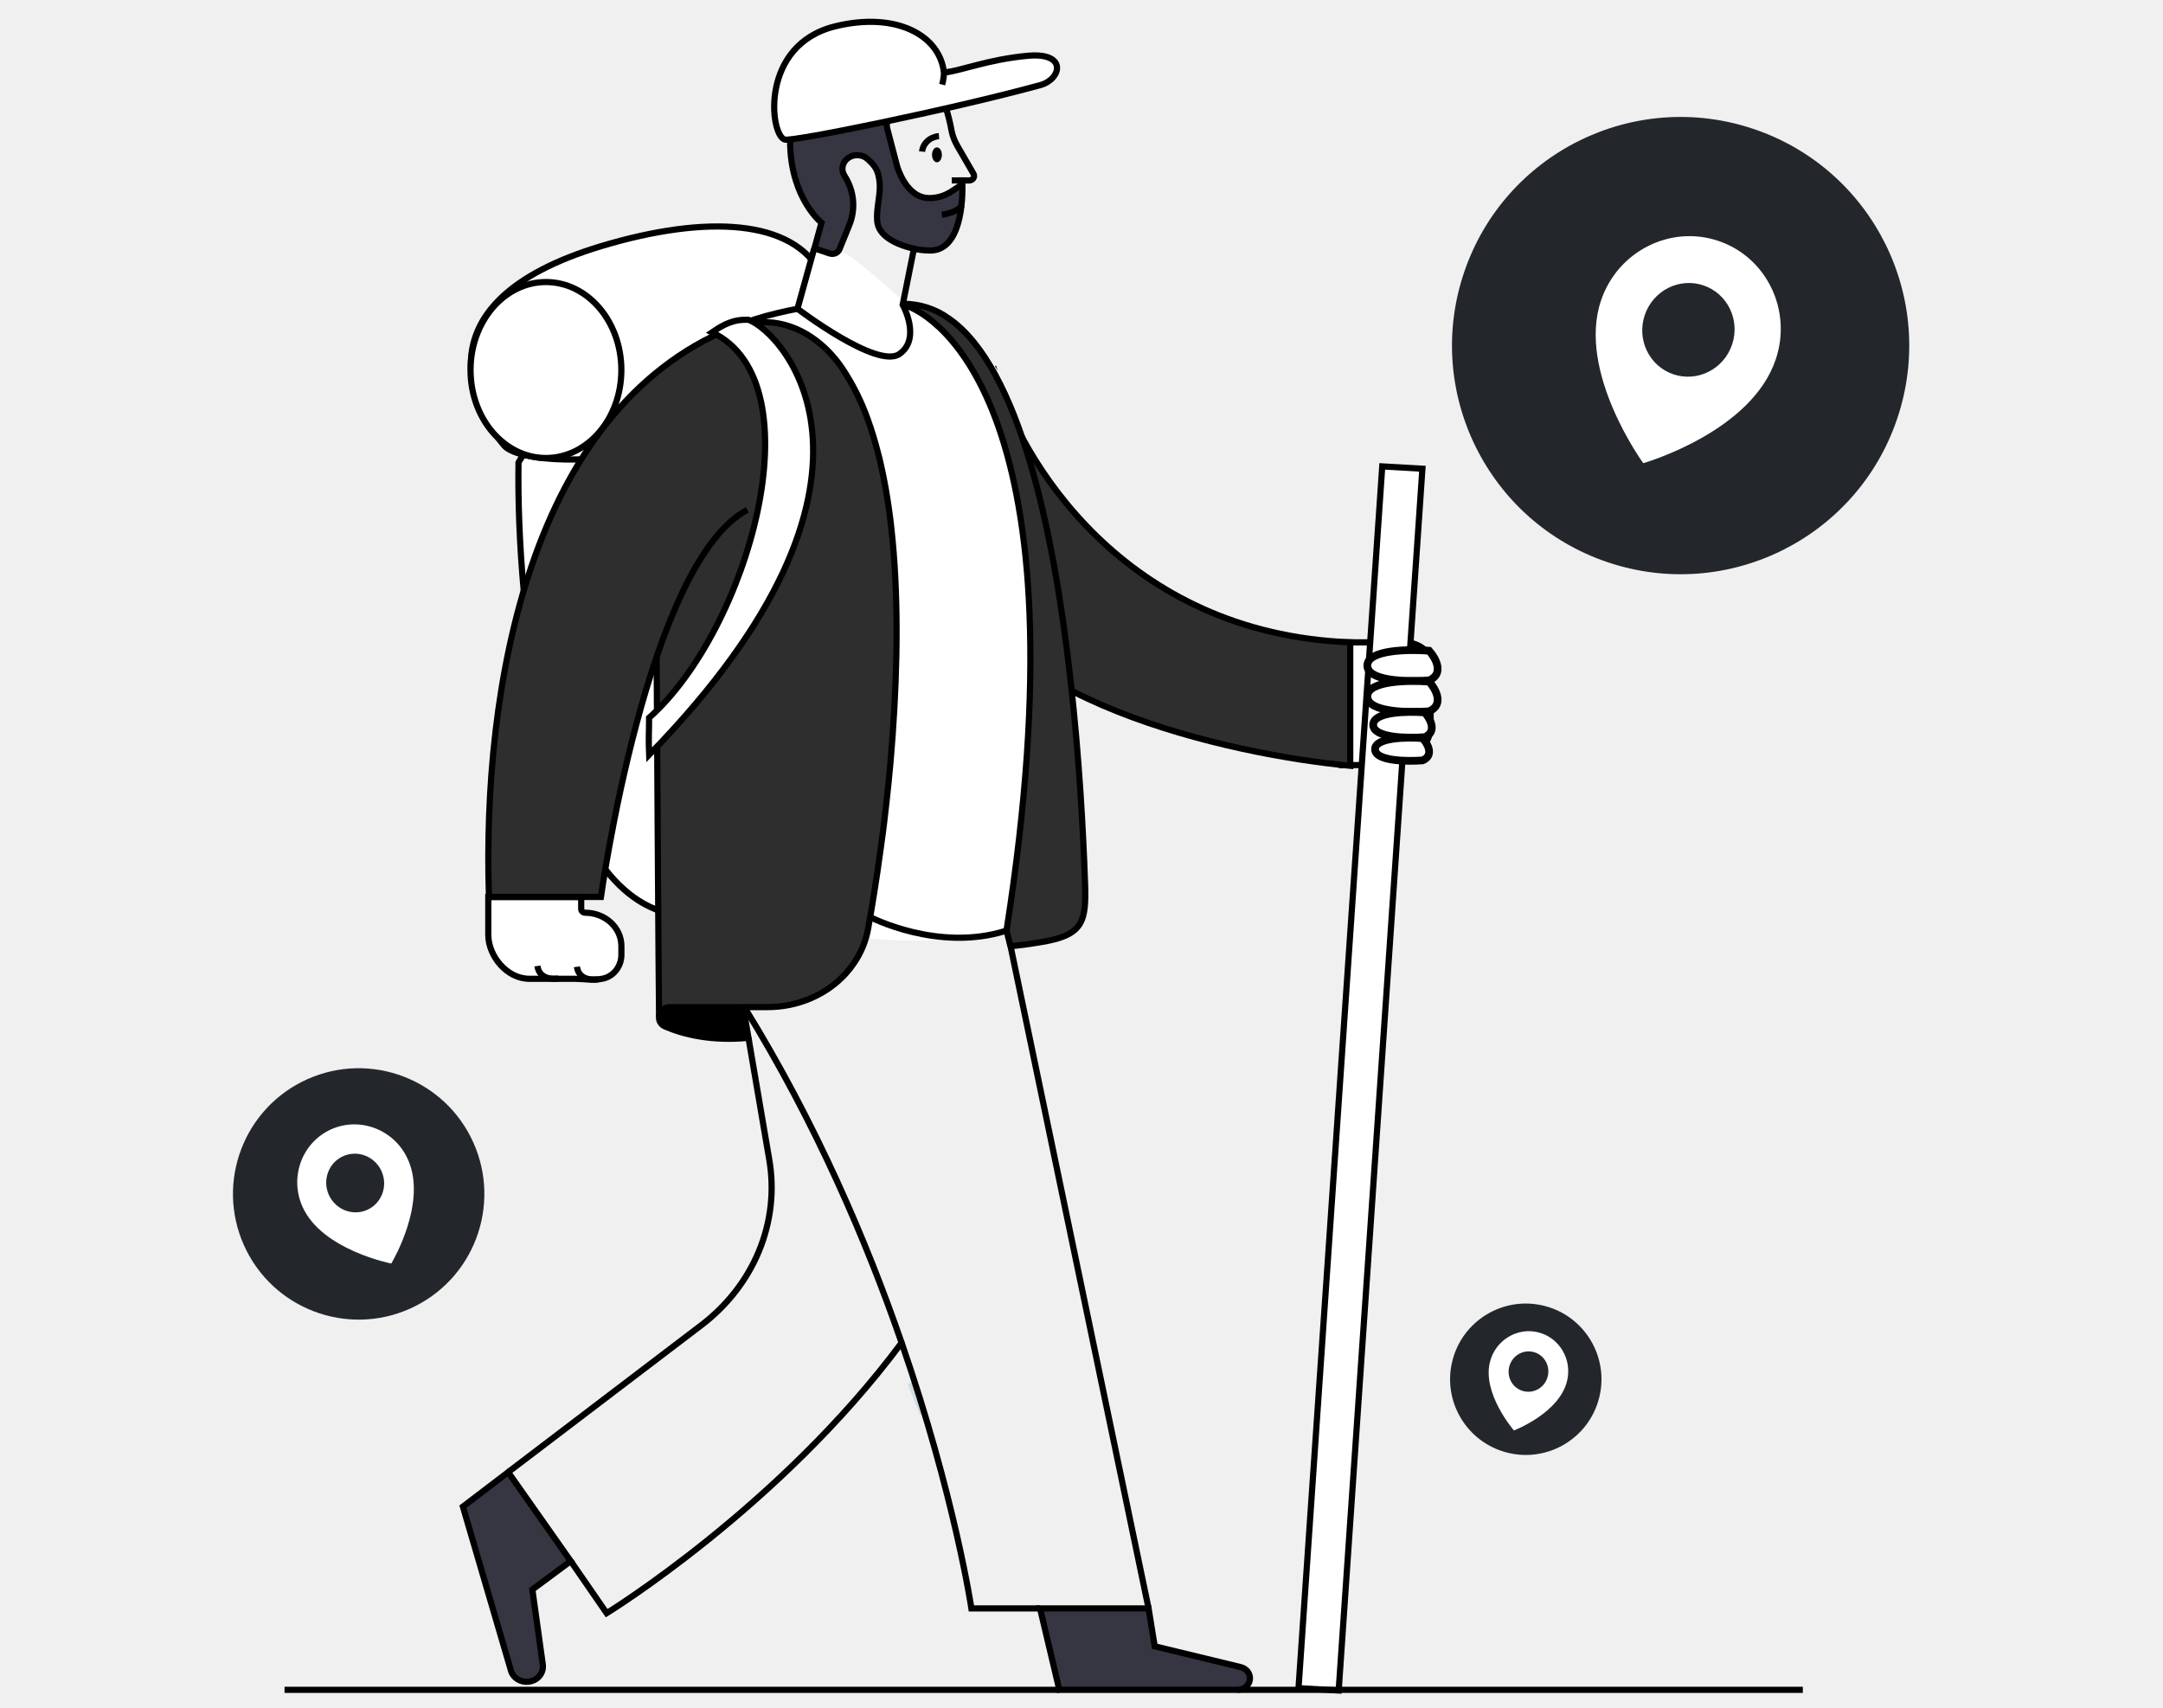
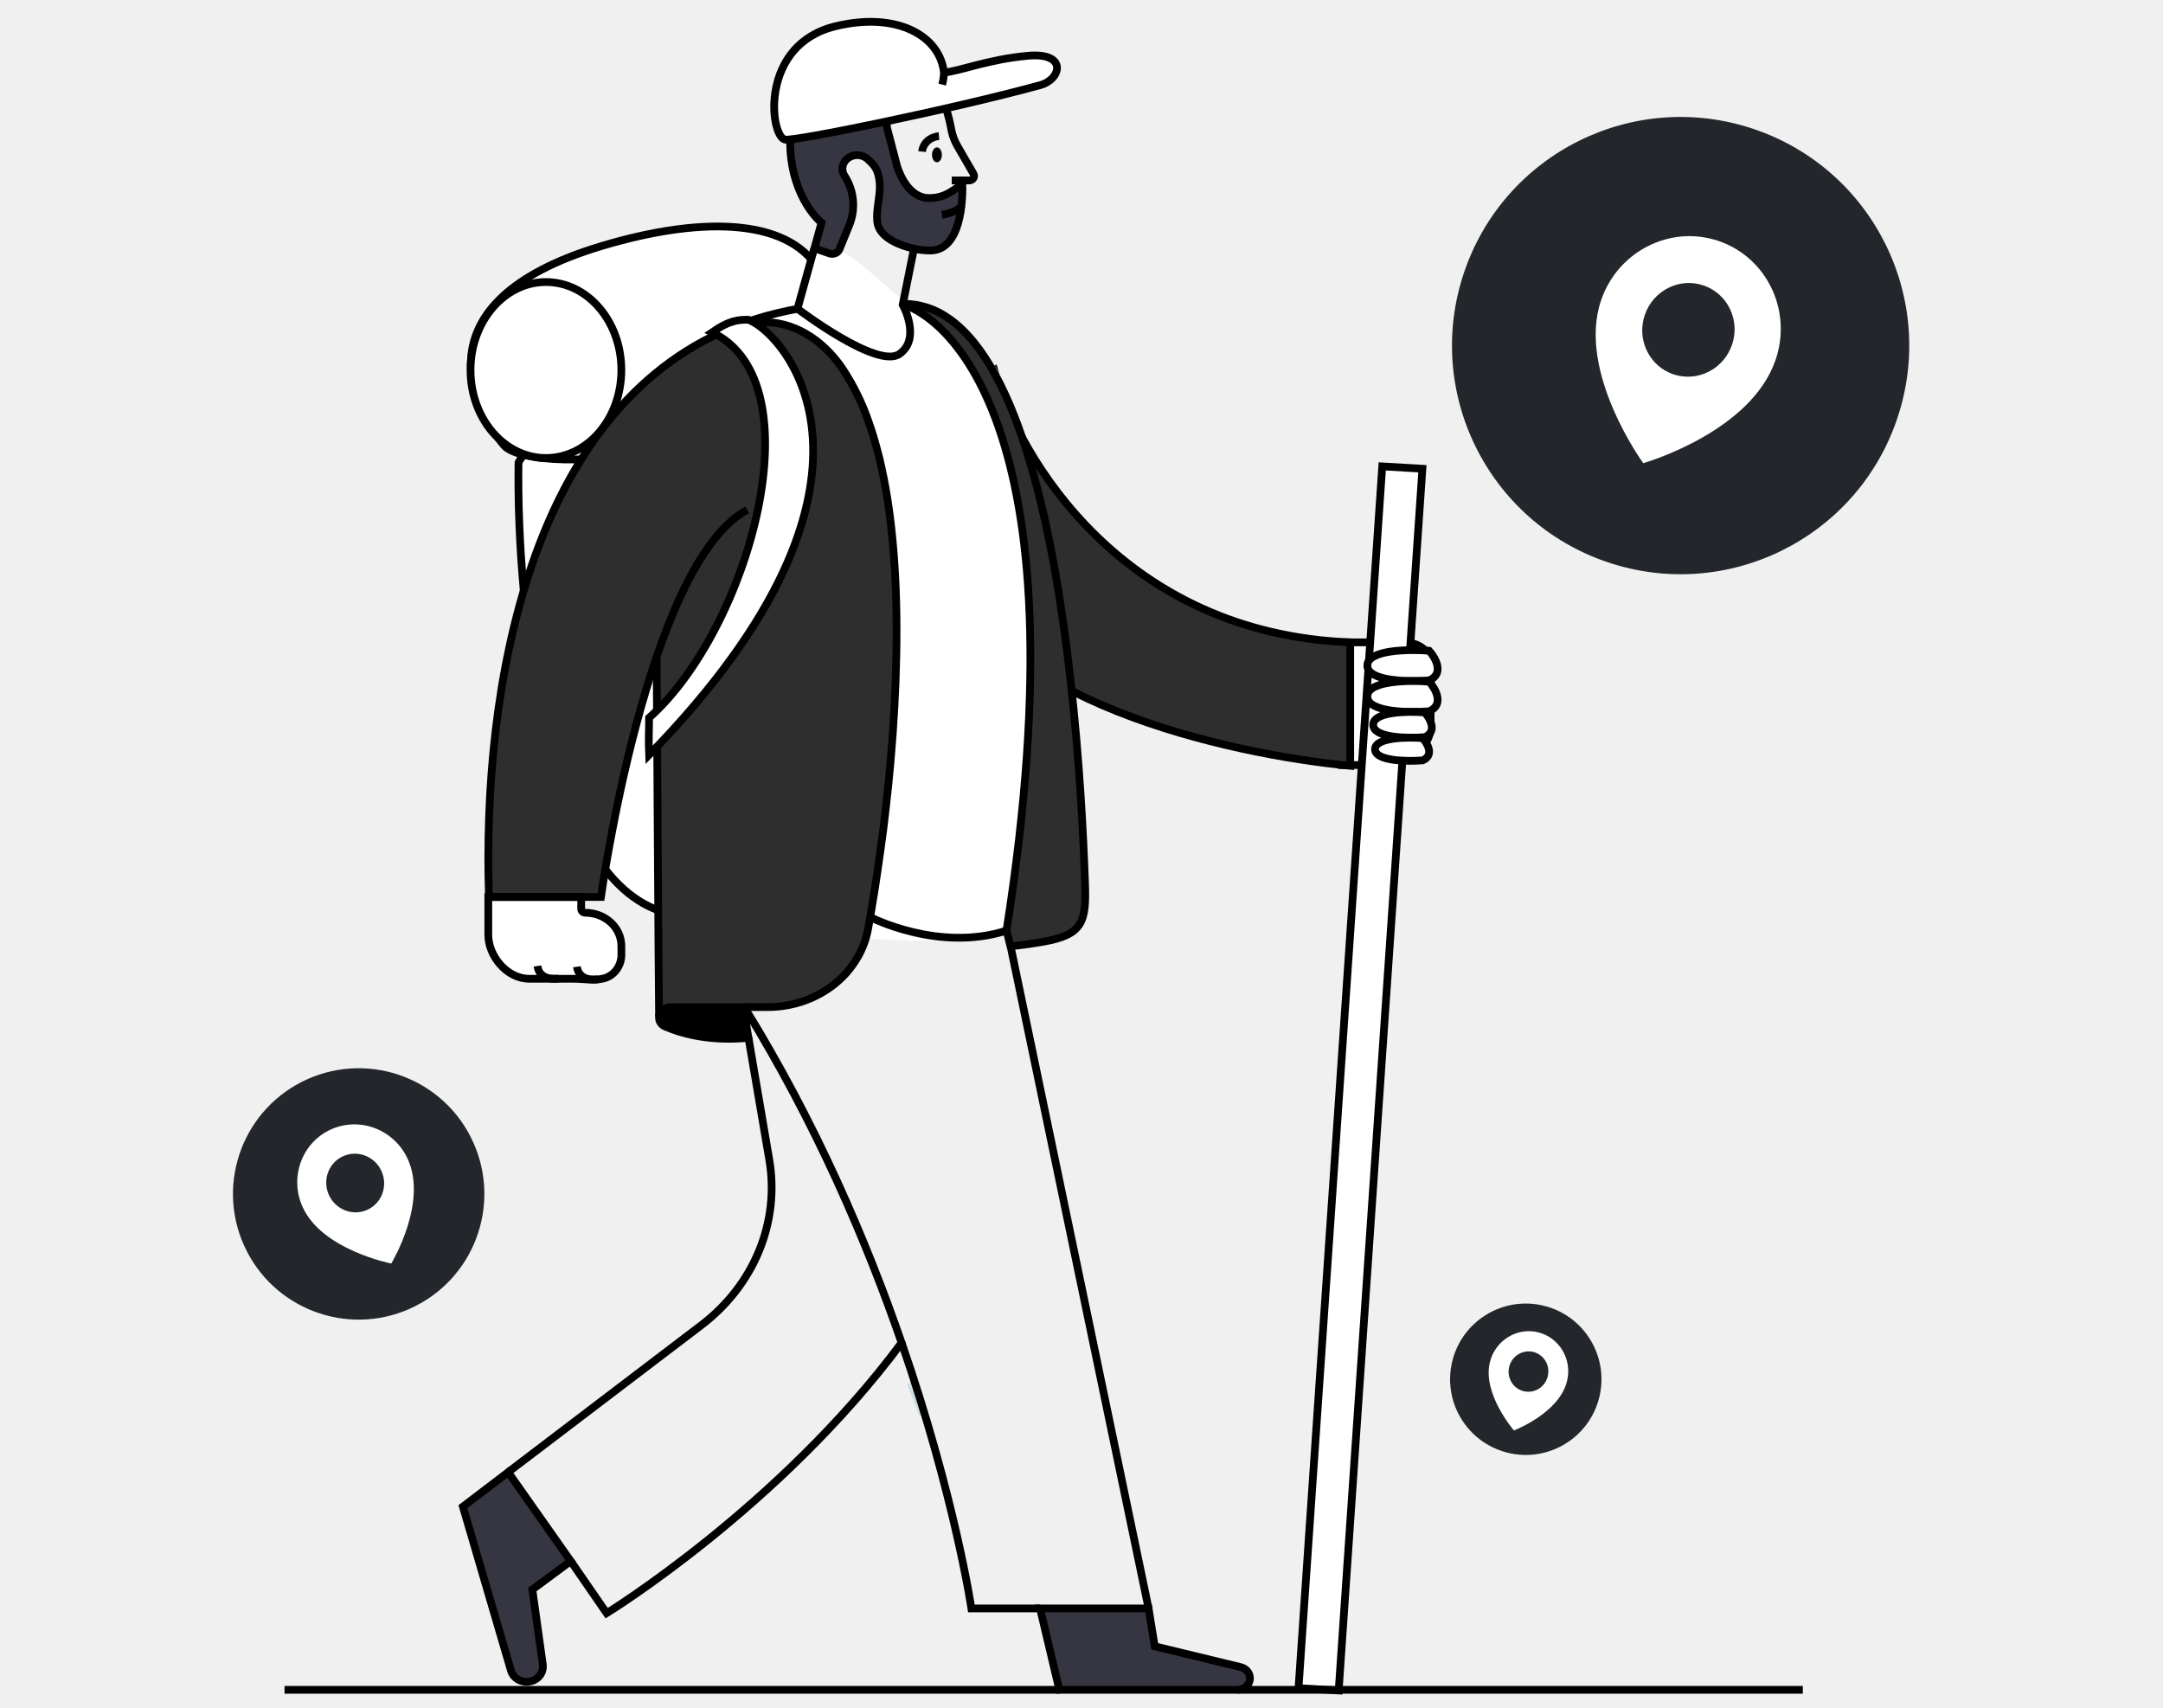
<svg xmlns="http://www.w3.org/2000/svg" width="280" height="221" viewBox="0 0 280 221" fill="none">
-   <path d="M87.916 118.46C70.593 116.491 66.835 78.579 67.121 59.869C67.994 58.194 72.834 52.425 85.21 42.755C100.68 30.669 121.278 86.204 121.31 88.681C121.342 91.157 109.57 120.92 87.916 118.46Z" fill="white" stroke="black" stroke-width="0.8" />
-   <path d="M77.866 31.849C91.45 27.771 102.67 28.372 106.291 35.431C106.291 60.509 68.801 61.838 65.248 57.659C61.695 53.479 53.317 39.219 77.866 31.849Z" fill="white" stroke="black" stroke-width="0.8" />
-   <ellipse cx="70.672" cy="47.896" rx="9.762" ry="11.389" fill="white" stroke="black" stroke-width="0.8" />
-   <path d="M179.026 99.032L173.713 99.032L173.588 83.149C175.542 83.149 179.352 83.151 180.59 83.149L181.85 83.149C183.325 83.149 184.816 83.983 185.169 85.346C185.465 86.502 185.194 87.725 185.194 88.887L185.194 94.134C185.194 96.838 181.961 99.032 179.026 99.032Z" fill="white" stroke="black" stroke-width="0.8" stroke-miterlimit="10" />
-   <rect width="5.208" height="158.521" transform="matrix(-0.998308 -0.0581391 -0.0683776 0.99766 184.131 60.6732)" fill="white" stroke="black" stroke-width="0.8" stroke-miterlimit="10" />
+   <path d="M87.916 118.46C70.593 116.491 66.835 78.579 67.121 59.869C67.994 58.194 72.834 52.425 85.21 42.755C100.68 30.669 121.278 86.204 121.31 88.681C121.342 91.157 109.57 120.92 87.916 118.46Z" fill="white" stroke="black" strokeWidth="0.8" />
+   <path d="M77.866 31.849C91.45 27.771 102.67 28.372 106.291 35.431C106.291 60.509 68.801 61.838 65.248 57.659C61.695 53.479 53.317 39.219 77.866 31.849Z" fill="white" stroke="black" strokeWidth="0.8" />
+   <ellipse cx="70.672" cy="47.896" rx="9.762" ry="11.389" fill="white" stroke="black" strokeWidth="0.8" />
+   <path d="M179.026 99.032L173.713 99.032L173.588 83.149C175.542 83.149 179.352 83.151 180.59 83.149L181.85 83.149C183.325 83.149 184.816 83.983 185.169 85.346C185.465 86.502 185.194 87.725 185.194 88.887L185.194 94.134C185.194 96.838 181.961 99.032 179.026 99.032Z" fill="white" stroke="black" strokeWidth="0.8" stroke-miterlimit="10" />
+   <rect width="5.208" height="158.521" transform="matrix(-0.998308 -0.0581391 -0.0683776 0.99766 184.131 60.6732)" fill="white" stroke="black" strokeWidth="0.8" stroke-miterlimit="10" />
  <path d="M177 86.152C177 84.104 182.334 84.019 185 84.232C185.834 85.153 187 87.209 185 88.073C182.334 88.286 177 88.201 177 86.152Z" fill="white" stroke="black" />
  <path d="M177 90.152C177 88.104 182.334 88.019 185 88.232C185.834 89.153 187 91.209 185 92.073C182.334 92.286 177 92.201 177 90.152Z" fill="white" stroke="black" />
  <path d="M177.758 93.819C177.758 92.112 182.204 92.041 184.426 92.219C185.121 92.986 186.093 94.7 184.426 95.42C182.204 95.598 177.758 95.527 177.758 93.819Z" fill="white" stroke="black" />
  <path d="M178 96.986C178 95.45 182.101 95.386 184.151 95.546C184.792 96.237 185.689 97.779 184.151 98.427C182.101 98.587 178 98.523 178 96.986Z" fill="white" stroke="black" />
-   <path d="M174.787 99.126V83.143C145.494 82.002 131.959 59.474 128.686 47.88C125.431 49.367 119.999 56.087 123.485 73.073C124.373 77.4 127.028 81.11 130.8 84.272C134.572 87.434 139.442 90.03 144.713 92.124C155.062 96.237 166.887 98.388 174.787 99.126Z" fill="#2E2E2E" stroke="black" stroke-width="0.8" />
+   <path d="M174.787 99.126V83.143C145.494 82.002 131.959 59.474 128.686 47.88C125.431 49.367 119.999 56.087 123.485 73.073C124.373 77.4 127.028 81.11 130.8 84.272C134.572 87.434 139.442 90.03 144.713 92.124C155.062 96.237 166.887 98.388 174.787 99.126Z" fill="#2E2E2E" stroke="black" strokeWidth="0.8" />
  <path d="M100.954 118.772C111.372 123.094 125.264 121.773 130.907 120.573C141.977 42.54 124.396 42.54 117.884 39.539C116.002 38.672 109.423 31.319 106.291 31.626C104.526 32.711 104.526 38.134 103.349 39.761C99.619 40.56 96.795 41.706 94.442 42.54C92.271 66.15 90.535 114.45 100.954 118.772Z" fill="white" />
-   <path d="M117.881 178.999L119.466 183.026" stroke="#CCDDE2" stroke-width="0.8" stroke-miterlimit="10" />
+   <path d="M117.881 178.999L119.466 183.026" stroke="#CCDDE2" strokeWidth="0.8" stroke-miterlimit="10" />
  <path d="M63.291 116.113H77.788C77.788 116.113 80.111 99.341 84.996 85.027C84.996 85.704 85.254 128.896 85.311 131.58V131.688C85.312 131.603 85.32 131.518 85.336 131.435C85.351 131.358 85.375 131.283 85.406 131.211C85.406 131.211 85.406 131.211 85.406 131.197C85.436 131.117 85.479 131.042 85.532 130.973C85.578 130.901 85.633 130.834 85.696 130.773C85.724 130.738 85.758 130.709 85.797 130.685C85.861 130.628 85.931 130.577 86.008 130.534C86.233 130.418 86.487 130.358 86.745 130.36H99.352C101.284 130.362 103.193 129.973 104.944 129.22C106.695 128.467 108.245 127.368 109.484 126.002C109.851 125.595 110.188 125.166 110.493 124.718C110.911 124.121 111.266 123.489 111.555 122.83C111.935 121.99 112.208 121.113 112.368 120.215C112.907 117.231 113.465 113.751 113.979 109.931C114.08 109.167 114.184 108.388 114.294 107.606C114.341 107.208 114.388 106.813 114.442 106.415C114.537 105.608 114.631 104.803 114.723 103.981C114.814 103.159 114.902 102.331 114.99 101.485C115.079 100.64 115.154 99.8 115.233 98.949C115.271 98.516 115.302 98.077 115.34 97.659C115.413 96.802 115.482 95.93 115.545 95.059C116.175 86.186 116.311 76.803 115.366 68.354C115.28 67.576 115.186 66.806 115.076 66.03C114.811 64.118 114.483 62.268 114.089 60.496C113.935 59.781 113.774 59.09 113.582 58.404C113.222 57.027 112.825 55.717 112.371 54.456C111.557 52.104 110.444 49.85 109.056 47.739C108.542 46.977 107.959 46.255 107.313 45.583C104.42 42.576 100.461 40.92 96.115 42.074L94.637 42.463C68.607 53.186 62.392 88.926 63.291 116.113Z" fill="#2E2E2E" />
  <path d="M59.912 195.024L66.146 216.279C66.279 216.73 66.584 217.123 67.007 217.382C67.429 217.642 67.94 217.751 68.443 217.69C68.946 217.629 69.409 217.402 69.744 217.05C70.079 216.699 70.264 216.247 70.265 215.779C70.273 215.696 70.273 215.612 70.265 215.529L68.904 205.756L73.88 202.072L65.79 190.565L59.912 195.024Z" fill="#3FBDF1" />
  <path d="M134.635 208.199L137.131 218.736H160.195C160.624 218.734 161.034 218.576 161.338 218.296C161.641 218.017 161.812 217.638 161.815 217.243C161.815 216.911 161.696 216.589 161.477 216.326C161.257 216.064 160.949 215.875 160.602 215.79L149.47 213.094L148.679 208.193L134.635 208.199Z" fill="#3FBDF1" />
  <path d="M130.153 120.436V120.465L130.67 122.484C131.758 122.406 133.236 122.194 134.805 121.929C140.084 121.058 140.478 119.283 140.311 114.347C140.091 107.824 139.583 98.173 138.42 87.953C136.283 68.819 131.849 47.681 122.731 41.266C121.214 40.536 119.596 40 117.922 39.674C117.626 39.616 117.314 39.558 117.008 39.514C121.2 40.804 140.696 53.151 130.153 120.436Z" fill="#2E2E2E" />
  <path d="M106.311 28.832L105.397 32.141L107.376 32.812C107.621 32.893 107.891 32.882 108.127 32.78C108.363 32.679 108.546 32.496 108.637 32.272L109.898 29.181C110.327 28.143 110.497 27.03 110.396 25.923C110.294 24.817 109.924 23.745 109.311 22.789C109.308 22.779 109.303 22.769 109.296 22.76C109.059 22.39 108.977 21.953 109.064 21.531C109.152 21.109 109.403 20.73 109.77 20.467C110.138 20.203 110.598 20.071 111.063 20.096C111.528 20.122 111.968 20.302 112.299 20.604C112.929 21.186 113.383 21.665 113.626 22.464C113.838 23.209 113.909 23.983 113.837 24.75C113.761 25.982 113.32 27.766 113.588 28.998C113.979 30.819 116.535 31.83 118.287 32.193C118.967 32.336 119.661 32.411 120.358 32.417C124.181 32.446 124.603 26.519 124.55 23.887C123.579 24.285 122.586 25.63 120.241 25.63C117.209 25.63 116.081 21.473 116.081 21.473L114.852 16.691C114.773 16.385 114.771 16.066 114.845 15.759C114.92 15.452 115.069 15.164 115.281 14.918C115.493 14.671 115.764 14.473 116.072 14.336C116.379 14.2 116.717 14.13 117.058 14.132H121.849C122.036 14.047 122.216 13.95 122.388 13.841C126.053 11.659 122.765 8.847 122.765 8.847C121.804 10.808 116.954 8.344 112.378 9.222C107.802 10.099 102.059 11.868 102.271 18.829C102.482 25.79 106.311 28.832 106.311 28.832Z" fill="#353642" />
-   <path d="M85.002 85.022C85.002 85.698 85.261 128.89 85.317 131.574" stroke="black" stroke-width="0.8" stroke-miterlimit="10" />
+   <path d="M85.002 85.022C85.002 85.698 85.261 128.89 85.317 131.574" stroke="black" strokeWidth="0.8" stroke-miterlimit="10" />
  <path d="M63.209 116.113V121.011C63.209 123.716 65.588 126.696 68.522 126.696H74.214C75.475 126.696 76.802 126.946 78.056 126.673C79.534 126.348 80.439 124.974 80.439 123.614V122.452C80.436 121.311 79.944 120.218 79.069 119.411C78.195 118.604 77.009 118.15 75.771 118.146C75.701 118.146 75.631 118.134 75.566 118.109C75.501 118.084 75.442 118.048 75.392 118.002C75.343 117.956 75.303 117.901 75.276 117.842C75.249 117.782 75.236 117.717 75.236 117.653V116.113" fill="white" />
-   <path d="M63.209 116.113V121.011C63.209 123.716 65.588 126.696 68.522 126.696H74.214C75.475 126.696 76.802 126.946 78.056 126.673C79.534 126.348 80.439 124.974 80.439 123.614V122.452C80.436 121.311 79.944 120.218 79.069 119.411C78.195 118.604 77.009 118.15 75.771 118.146C75.701 118.146 75.631 118.134 75.566 118.109C75.501 118.084 75.442 118.048 75.392 118.002C75.343 117.956 75.303 117.901 75.276 117.842C75.249 117.782 75.236 117.717 75.236 117.653V116.113H63.209Z" stroke="black" stroke-width="0.8" stroke-miterlimit="10" />
-   <path d="M77.414 126.763C77.414 126.763 74.971 127.202 74.681 125.142" stroke="black" stroke-width="0.8" stroke-miterlimit="10" />
-   <path d="M72.304 126.659C72.304 126.659 69.859 127.1 69.569 125.041" stroke="black" stroke-width="0.8" stroke-miterlimit="10" />
-   <path d="M130.809 122.481L130.286 120.433" stroke="black" stroke-width="0.8" stroke-miterlimit="10" />
-   <path d="M134.635 208.199H125.748C125.748 208.199 123.582 193.673 116.715 173.813" stroke="black" stroke-width="0.8" stroke-miterlimit="10" />
-   <path d="M59.922 195.024L66.153 216.279C66.287 216.729 66.594 217.119 67.016 217.377C67.438 217.635 67.947 217.743 68.45 217.682C68.952 217.622 69.413 217.395 69.749 217.046C70.084 216.696 70.271 216.246 70.275 215.779C70.282 215.696 70.282 215.612 70.275 215.529L68.913 205.756L73.88 202.072L65.781 190.565L59.922 195.024Z" fill="#353642" stroke="black" stroke-width="0.8" stroke-miterlimit="10" />
-   <path d="M96.888 134.326L99.585 150.13C100.262 154.096 99.806 158.156 98.262 161.91C96.719 165.664 94.141 168.982 90.783 171.539L65.787 190.553" stroke="black" stroke-width="0.8" stroke-miterlimit="10" />
-   <path d="M73.88 202.072L78.532 208.812C78.532 208.812 100.89 195.097 116.714 173.813C112.204 160.76 105.652 145.403 96.348 130.36" stroke="black" stroke-width="0.8" stroke-miterlimit="10" />
-   <path d="M134.635 208.199L137.131 218.736H160.195C160.587 218.734 160.966 218.601 161.26 218.362C161.554 218.122 161.744 217.793 161.795 217.434C161.846 217.075 161.754 216.711 161.536 216.41C161.318 216.109 160.99 215.891 160.611 215.796L149.476 213.1L148.685 208.199H134.635Z" fill="#353642" stroke="black" stroke-width="0.8" stroke-miterlimit="10" />
-   <path d="M103.244 39.968C102.399 40.127 101.564 40.307 100.723 40.502C98.636 40.992 96.598 41.645 94.631 42.454C68.611 53.178 62.395 88.917 63.294 116.104H77.791C77.791 116.104 83.779 72.898 96.736 65.998" stroke="black" stroke-width="0.8" stroke-miterlimit="10" />
-   <path d="M130.295 120.436C140.837 53.149 121.338 40.804 117.14 39.509C117.14 39.509 117.14 39.509 117.115 39.509L116.872 39.436" stroke="black" stroke-width="0.8" stroke-miterlimit="10" />
-   <path d="M116.897 39.32C119.066 39.324 121.168 40.007 122.86 41.257C122.86 41.257 122.86 41.257 122.876 41.257C131.988 47.672 136.428 68.81 138.568 87.944C139.728 98.164 140.232 107.813 140.459 114.338C140.629 119.277 140.229 121.02 134.956 121.917C133.381 122.182 131.906 122.394 130.815 122.472L148.685 208.199" stroke="black" stroke-width="0.8" stroke-miterlimit="10" />
-   <path d="M85.334 131.447C85.32 131.519 85.313 131.591 85.312 131.664C85.294 131.921 85.363 132.177 85.51 132.396C85.657 132.615 85.874 132.787 86.131 132.888C88.555 133.925 92.119 134.79 96.888 134.34L96.216 130.375H86.761C86.503 130.372 86.249 130.433 86.024 130.549C85.948 130.592 85.877 130.642 85.813 130.7C85.774 130.723 85.74 130.753 85.712 130.787C85.649 130.848 85.594 130.915 85.548 130.988C85.495 131.056 85.452 131.132 85.422 131.211C85.422 131.211 85.422 131.211 85.422 131.226C85.385 131.296 85.355 131.37 85.334 131.447Z" fill="black" stroke="black" stroke-width="0.8" stroke-miterlimit="10" />
-   <path d="M85.308 131.595C85.309 131.546 85.317 131.497 85.333 131.45C85.348 131.373 85.371 131.298 85.402 131.226" stroke="black" stroke-width="0.8" stroke-miterlimit="10" />
-   <path d="M85.409 131.197C85.441 131.118 85.483 131.043 85.535 130.973C85.576 130.898 85.631 130.83 85.699 130.773" stroke="black" stroke-width="0.8" stroke-miterlimit="10" />
-   <path d="M85.799 130.686C85.864 130.628 85.935 130.577 86.011 130.534" stroke="black" stroke-width="0.8" stroke-miterlimit="10" />
-   <path d="M96.216 130.36H99.368C101.3 130.362 103.209 129.973 104.96 129.22C106.711 128.467 108.261 127.369 109.5 126.002C109.867 125.595 110.204 125.166 110.509 124.718C111.456 123.346 112.092 121.811 112.378 120.206C112.917 117.223 113.478 113.742 113.994 109.922C114.095 109.158 114.199 108.379 114.31 107.598C114.357 107.2 114.404 106.805 114.458 106.407C114.552 105.599 114.647 104.794 114.738 103.972C114.83 103.15 114.918 102.322 115.006 101.477C115.094 100.631 115.17 99.792 115.249 98.94C115.287 98.507 115.318 98.069 115.356 97.65C115.428 96.793 115.498 95.922 115.561 95.05C116.191 86.178 116.327 76.794 115.381 68.346C115.296 67.567 115.201 66.797 115.091 66.022C114.826 64.11 114.499 62.259 114.105 60.487C113.95 59.773 113.79 59.081 113.597 58.395C113.238 57.018 112.841 55.708 112.387 54.447C111.571 52.095 110.455 49.84 109.062 47.73C108.551 46.968 107.971 46.247 107.329 45.575C104.435 42.568 100.477 40.912 96.131 42.065L94.653 42.455H94.621" stroke="black" stroke-width="0.8" stroke-miterlimit="10" />
-   <path d="M112.63 118.704C112.63 118.704 121.455 123.295 130.279 120.462" stroke="black" stroke-width="0.8" stroke-miterlimit="10" />
-   <path d="M119.365 19.623C119.418 19.106 119.665 18.624 120.064 18.258C120.463 17.893 120.989 17.669 121.549 17.624" stroke="black" stroke-width="0.8" stroke-miterlimit="10" />
+   <path d="M63.209 116.113V121.011C63.209 123.716 65.588 126.696 68.522 126.696H74.214C75.475 126.696 76.802 126.946 78.056 126.673C79.534 126.348 80.439 124.974 80.439 123.614V122.452C80.436 121.311 79.944 120.218 79.069 119.411C78.195 118.604 77.009 118.15 75.771 118.146C75.701 118.146 75.631 118.134 75.566 118.109C75.501 118.084 75.442 118.048 75.392 118.002C75.343 117.956 75.303 117.901 75.276 117.842C75.249 117.782 75.236 117.717 75.236 117.653V116.113H63.209Z" stroke="black" strokeWidth="0.8" stroke-miterlimit="10" />
+   <path d="M77.414 126.763C77.414 126.763 74.971 127.202 74.681 125.142" stroke="black" strokeWidth="0.8" stroke-miterlimit="10" />
+   <path d="M72.304 126.659C72.304 126.659 69.859 127.1 69.569 125.041" stroke="black" strokeWidth="0.8" stroke-miterlimit="10" />
+   <path d="M130.809 122.481L130.286 120.433" stroke="black" strokeWidth="0.8" stroke-miterlimit="10" />
+   <path d="M134.635 208.199H125.748C125.748 208.199 123.582 193.673 116.715 173.813" stroke="black" strokeWidth="0.8" stroke-miterlimit="10" />
+   <path d="M59.922 195.024L66.153 216.279C66.287 216.729 66.594 217.119 67.016 217.377C67.438 217.635 67.947 217.743 68.45 217.682C68.952 217.622 69.413 217.395 69.749 217.046C70.084 216.696 70.271 216.246 70.275 215.779C70.282 215.696 70.282 215.612 70.275 215.529L68.913 205.756L73.88 202.072L65.781 190.565L59.922 195.024Z" fill="#353642" stroke="black" strokeWidth="0.8" stroke-miterlimit="10" />
+   <path d="M96.888 134.326L99.585 150.13C100.262 154.096 99.806 158.156 98.262 161.91C96.719 165.664 94.141 168.982 90.783 171.539L65.787 190.553" stroke="black" strokeWidth="0.8" stroke-miterlimit="10" />
+   <path d="M73.88 202.072L78.532 208.812C78.532 208.812 100.89 195.097 116.714 173.813C112.204 160.76 105.652 145.403 96.348 130.36" stroke="black" strokeWidth="0.8" stroke-miterlimit="10" />
+   <path d="M134.635 208.199L137.131 218.736H160.195C160.587 218.734 160.966 218.601 161.26 218.362C161.554 218.122 161.744 217.793 161.795 217.434C161.846 217.075 161.754 216.711 161.536 216.41C161.318 216.109 160.99 215.891 160.611 215.796L149.476 213.1L148.685 208.199H134.635Z" fill="#353642" stroke="black" strokeWidth="0.8" stroke-miterlimit="10" />
+   <path d="M103.244 39.968C102.399 40.127 101.564 40.307 100.723 40.502C98.636 40.992 96.598 41.645 94.631 42.454C68.611 53.178 62.395 88.917 63.294 116.104H77.791C77.791 116.104 83.779 72.898 96.736 65.998" stroke="black" strokeWidth="0.8" stroke-miterlimit="10" />
+   <path d="M130.295 120.436C140.837 53.149 121.338 40.804 117.14 39.509C117.14 39.509 117.14 39.509 117.115 39.509L116.872 39.436" stroke="black" strokeWidth="0.8" stroke-miterlimit="10" />
+   <path d="M116.897 39.32C119.066 39.324 121.168 40.007 122.86 41.257C122.86 41.257 122.86 41.257 122.876 41.257C131.988 47.672 136.428 68.81 138.568 87.944C139.728 98.164 140.232 107.813 140.459 114.338C140.629 119.277 140.229 121.02 134.956 121.917C133.381 122.182 131.906 122.394 130.815 122.472L148.685 208.199" stroke="black" strokeWidth="0.8" stroke-miterlimit="10" />
+   <path d="M85.334 131.447C85.32 131.519 85.313 131.591 85.312 131.664C85.294 131.921 85.363 132.177 85.51 132.396C85.657 132.615 85.874 132.787 86.131 132.888C88.555 133.925 92.119 134.79 96.888 134.34L96.216 130.375H86.761C86.503 130.372 86.249 130.433 86.024 130.549C85.948 130.592 85.877 130.642 85.813 130.7C85.774 130.723 85.74 130.753 85.712 130.787C85.649 130.848 85.594 130.915 85.548 130.988C85.495 131.056 85.452 131.132 85.422 131.211C85.422 131.211 85.422 131.211 85.422 131.226C85.385 131.296 85.355 131.37 85.334 131.447Z" fill="black" stroke="black" strokeWidth="0.8" stroke-miterlimit="10" />
+   <path d="M85.308 131.595C85.309 131.546 85.317 131.497 85.333 131.45C85.348 131.373 85.371 131.298 85.402 131.226" stroke="black" strokeWidth="0.8" stroke-miterlimit="10" />
+   <path d="M85.409 131.197C85.441 131.118 85.483 131.043 85.535 130.973C85.576 130.898 85.631 130.83 85.699 130.773" stroke="black" strokeWidth="0.8" stroke-miterlimit="10" />
+   <path d="M85.799 130.686C85.864 130.628 85.935 130.577 86.011 130.534" stroke="black" strokeWidth="0.8" stroke-miterlimit="10" />
+   <path d="M96.216 130.36H99.368C101.3 130.362 103.209 129.973 104.96 129.22C106.711 128.467 108.261 127.369 109.5 126.002C109.867 125.595 110.204 125.166 110.509 124.718C111.456 123.346 112.092 121.811 112.378 120.206C112.917 117.223 113.478 113.742 113.994 109.922C114.095 109.158 114.199 108.379 114.31 107.598C114.357 107.2 114.404 106.805 114.458 106.407C114.552 105.599 114.647 104.794 114.738 103.972C114.83 103.15 114.918 102.322 115.006 101.477C115.094 100.631 115.17 99.792 115.249 98.94C115.287 98.507 115.318 98.069 115.356 97.65C115.428 96.793 115.498 95.922 115.561 95.05C116.191 86.178 116.327 76.794 115.381 68.346C115.296 67.567 115.201 66.797 115.091 66.022C114.826 64.11 114.499 62.259 114.105 60.487C113.95 59.773 113.79 59.081 113.597 58.395C113.238 57.018 112.841 55.708 112.387 54.447C111.571 52.095 110.455 49.84 109.062 47.73C108.551 46.968 107.971 46.247 107.329 45.575C104.435 42.568 100.477 40.912 96.131 42.065L94.653 42.455H94.621" stroke="black" strokeWidth="0.8" stroke-miterlimit="10" />
+   <path d="M112.63 118.704C112.63 118.704 121.455 123.295 130.279 120.462" stroke="black" strokeWidth="0.8" stroke-miterlimit="10" />
+   <path d="M119.365 19.623C119.418 19.106 119.665 18.624 120.064 18.258C120.463 17.893 120.989 17.669 121.549 17.624" stroke="black" strokeWidth="0.8" stroke-miterlimit="10" />
  <path d="M121.287 21.005C120.934 21.005 120.648 20.573 120.648 20.041C120.648 19.508 120.934 19.076 121.287 19.076C121.641 19.076 121.927 19.508 121.927 20.041C121.927 20.573 121.641 21.005 121.287 21.005Z" fill="black" />
-   <path d="M124.59 23.896C123.62 24.294 122.627 25.639 120.282 25.639C117.247 25.639 116.122 21.482 116.122 21.482L114.861 16.682C114.782 16.376 114.779 16.057 114.853 15.75C114.927 15.442 115.076 15.154 115.289 14.908C115.501 14.661 115.772 14.463 116.08 14.326C116.388 14.191 116.726 14.121 117.067 14.123H121.867C122.055 14.037 122.236 13.94 122.409 13.832" stroke="black" stroke-width="0.8" stroke-miterlimit="10" />
-   <path d="M124.483 26.601C124.483 26.601 124.168 27.44 121.924 27.801" stroke="black" stroke-width="0.8" stroke-miterlimit="10" />
-   <path d="M118.319 32.202C118.999 32.345 119.695 32.42 120.392 32.426C124.386 32.455 124.663 26.034 124.575 23.55C124.575 23.486 124.575 23.419 124.575 23.356H125.482C125.589 23.353 125.692 23.326 125.784 23.276C125.875 23.227 125.952 23.157 126.006 23.073C126.061 22.988 126.091 22.893 126.095 22.795C126.099 22.698 126.075 22.601 126.028 22.513L123.925 18.879C123.585 18.29 123.339 17.659 123.197 17.005C123.007 15.936 122.744 14.879 122.41 13.841C126.075 11.659 118.749 8.975 118.749 8.975C117.784 10.936 116.973 8.344 112.4 9.222C107.827 10.099 102.081 11.868 102.289 18.829C102.497 25.79 106.342 28.832 106.342 28.832L105.428 32.141L107.404 32.812C107.649 32.892 107.919 32.88 108.154 32.779C108.39 32.678 108.574 32.496 108.665 32.272L109.926 29.178C110.355 28.14 110.526 27.027 110.425 25.921C110.324 24.814 109.954 23.743 109.343 22.786L109.324 22.754C109.083 22.384 108.997 21.946 109.083 21.522C109.169 21.098 109.42 20.718 109.789 20.452C110.158 20.187 110.62 20.056 111.087 20.083C111.554 20.11 111.994 20.293 112.324 20.599C112.955 21.18 113.412 21.659 113.654 22.458C113.864 23.203 113.936 23.977 113.865 24.744C113.787 25.976 113.348 27.76 113.613 28.992C114.004 30.813 116.563 31.824 118.312 32.187L116.853 39.45C116.853 39.45 119.299 43.808 116.431 45.822C113.563 47.835 103.232 39.962 103.232 39.962L105.406 32.135" stroke="black" stroke-width="0.8" stroke-miterlimit="10" />
-   <path d="M124.575 23.356H123.204" stroke="black" stroke-width="0.8" stroke-miterlimit="10" />
-   <path d="M160.195 218.736H233.376" stroke="black" stroke-width="0.8" stroke-miterlimit="10" />
-   <path d="M36.833 218.736H137.131" stroke="black" stroke-width="0.8" stroke-miterlimit="10" />
-   <path d="M84.026 97.713C118.837 61.997 101.432 43.015 96.877 41.388C95.701 41.388 94.524 41.388 92.17 43.015C105.923 49.523 96.877 81.522 84.026 92.911C84.026 94.512 83.937 95.695 84.026 97.713Z" fill="white" stroke="black" stroke-width="0.8" />
+   <path d="M124.59 23.896C123.62 24.294 122.627 25.639 120.282 25.639C117.247 25.639 116.122 21.482 116.122 21.482L114.861 16.682C114.782 16.376 114.779 16.057 114.853 15.75C114.927 15.442 115.076 15.154 115.289 14.908C115.501 14.661 115.772 14.463 116.08 14.326C116.388 14.191 116.726 14.121 117.067 14.123H121.867C122.055 14.037 122.236 13.94 122.409 13.832" stroke="black" strokeWidth="0.8" stroke-miterlimit="10" />
+   <path d="M124.483 26.601C124.483 26.601 124.168 27.44 121.924 27.801" stroke="black" strokeWidth="0.8" stroke-miterlimit="10" />
+   <path d="M118.319 32.202C118.999 32.345 119.695 32.42 120.392 32.426C124.386 32.455 124.663 26.034 124.575 23.55C124.575 23.486 124.575 23.419 124.575 23.356H125.482C125.589 23.353 125.692 23.326 125.784 23.276C125.875 23.227 125.952 23.157 126.006 23.073C126.061 22.988 126.091 22.893 126.095 22.795C126.099 22.698 126.075 22.601 126.028 22.513L123.925 18.879C123.585 18.29 123.339 17.659 123.197 17.005C123.007 15.936 122.744 14.879 122.41 13.841C126.075 11.659 118.749 8.975 118.749 8.975C117.784 10.936 116.973 8.344 112.4 9.222C107.827 10.099 102.081 11.868 102.289 18.829C102.497 25.79 106.342 28.832 106.342 28.832L105.428 32.141L107.404 32.812C107.649 32.892 107.919 32.88 108.154 32.779C108.39 32.678 108.574 32.496 108.665 32.272L109.926 29.178C110.355 28.14 110.526 27.027 110.425 25.921C110.324 24.814 109.954 23.743 109.343 22.786L109.324 22.754C109.083 22.384 108.997 21.946 109.083 21.522C109.169 21.098 109.42 20.718 109.789 20.452C110.158 20.187 110.62 20.056 111.087 20.083C111.554 20.11 111.994 20.293 112.324 20.599C112.955 21.18 113.412 21.659 113.654 22.458C113.864 23.203 113.936 23.977 113.865 24.744C113.787 25.976 113.348 27.76 113.613 28.992C114.004 30.813 116.563 31.824 118.312 32.187L116.853 39.45C116.853 39.45 119.299 43.808 116.431 45.822C113.563 47.835 103.232 39.962 103.232 39.962L105.406 32.135" stroke="black" strokeWidth="0.8" stroke-miterlimit="10" />
+   <path d="M124.575 23.356H123.204" stroke="black" strokeWidth="0.8" stroke-miterlimit="10" />
+   <path d="M160.195 218.736H233.376" stroke="black" strokeWidth="0.8" stroke-miterlimit="10" />
+   <path d="M36.833 218.736H137.131" stroke="black" strokeWidth="0.8" stroke-miterlimit="10" />
+   <path d="M84.026 97.713C118.837 61.997 101.432 43.015 96.877 41.388C95.701 41.388 94.524 41.388 92.17 43.015C105.923 49.523 96.877 81.522 84.026 92.911C84.026 94.512 83.937 95.695 84.026 97.713Z" fill="white" stroke="black" strokeWidth="0.8" />
  <path d="M108.116 3.408C115.93 1.488 121.652 4.509 122.195 9.39C124.365 9.19 127.832 7.7 133.042 7.22C138.251 6.74 137.381 10.276 134.669 11.017C122.948 14.218 102.574 18.371 101.585 18.067C99.632 17.467 98.349 5.809 108.116 3.408Z" fill="white" />
-   <path d="M122.195 9.39C121.652 4.509 115.93 1.488 108.116 3.408C98.349 5.809 99.632 17.467 101.585 18.067C102.574 18.371 122.948 14.218 134.669 11.017C137.381 10.276 138.251 6.74 133.042 7.22C127.832 7.7 124.365 9.19 122.195 9.39ZM122.195 9.39C122.195 9.751 122.131 10.311 121.967 10.95" stroke="black" stroke-width="0.8" />
+   <path d="M122.195 9.39C121.652 4.509 115.93 1.488 108.116 3.408C98.349 5.809 99.632 17.467 101.585 18.067C102.574 18.371 122.948 14.218 134.669 11.017C137.381 10.276 138.251 6.74 133.042 7.22C127.832 7.7 124.365 9.19 122.195 9.39ZM122.195 9.39C122.195 9.751 122.131 10.311 121.967 10.95" stroke="black" strokeWidth="0.8" />
  <path d="M208.068 72.761C192.59 67.52 184.29 50.725 189.53 35.246C194.77 19.768 211.566 11.468 227.044 16.708C242.523 21.948 250.822 38.744 245.582 54.222C240.342 69.701 223.547 78.001 208.068 72.761Z" fill="#23272B" />
  <path d="M222.461 31.189C228.692 33.298 232.014 40.177 229.869 46.515C226.771 55.799 213.256 59.791 212.722 59.957C212.722 59.957 204.087 48.119 207.263 38.87C209.411 32.525 216.229 29.079 222.461 31.189ZM216.617 48.45C219.739 49.507 223.14 47.788 224.216 44.609C225.292 41.43 223.635 37.999 220.513 36.943C217.391 35.886 213.99 37.604 212.914 40.783C211.838 43.962 213.495 47.393 216.617 48.45Z" fill="white" />
  <path d="M53.085 169.39C44.887 173.065 35.261 169.399 31.585 161.201C27.91 153.002 31.576 143.377 39.774 139.701C47.973 136.025 57.599 139.691 61.274 147.89C64.95 156.088 61.284 165.714 53.085 169.39Z" fill="#23272B" />
  <path d="M42.864 146.186C46.626 144.499 51.084 146.243 52.8 150.07C55.334 155.655 50.826 163.25 50.651 163.554C50.651 163.554 41.638 161.796 39.155 156.192C37.438 152.362 39.102 147.873 42.864 146.186ZM47.536 156.607C49.421 155.762 50.251 153.523 49.39 151.604C48.53 149.684 46.306 148.814 44.421 149.659C42.536 150.505 41.707 152.744 42.567 154.663C43.428 156.582 45.651 157.452 47.536 156.607Z" fill="white" />
  <path d="M195.16 188.044C189.908 186.745 186.703 181.434 188.002 176.181C189.302 170.929 194.613 167.724 199.865 169.023C205.118 170.323 208.322 175.634 207.023 180.886C205.724 186.139 200.413 189.343 195.16 188.044Z" fill="#23272B" />
  <path d="M199.118 172.459C201.869 173.14 203.544 175.972 202.852 178.77C201.858 182.867 196.2 185.069 195.977 185.16C195.977 185.16 191.843 180.39 192.872 176.305C193.565 173.504 196.367 171.778 199.118 172.459ZM197.233 180.079C198.612 180.42 200.009 179.56 200.356 178.156C200.704 176.753 199.868 175.34 198.49 174.999C197.112 174.658 195.714 175.519 195.367 176.922C195.02 178.326 195.855 179.738 197.233 180.079Z" fill="white" />
</svg>
